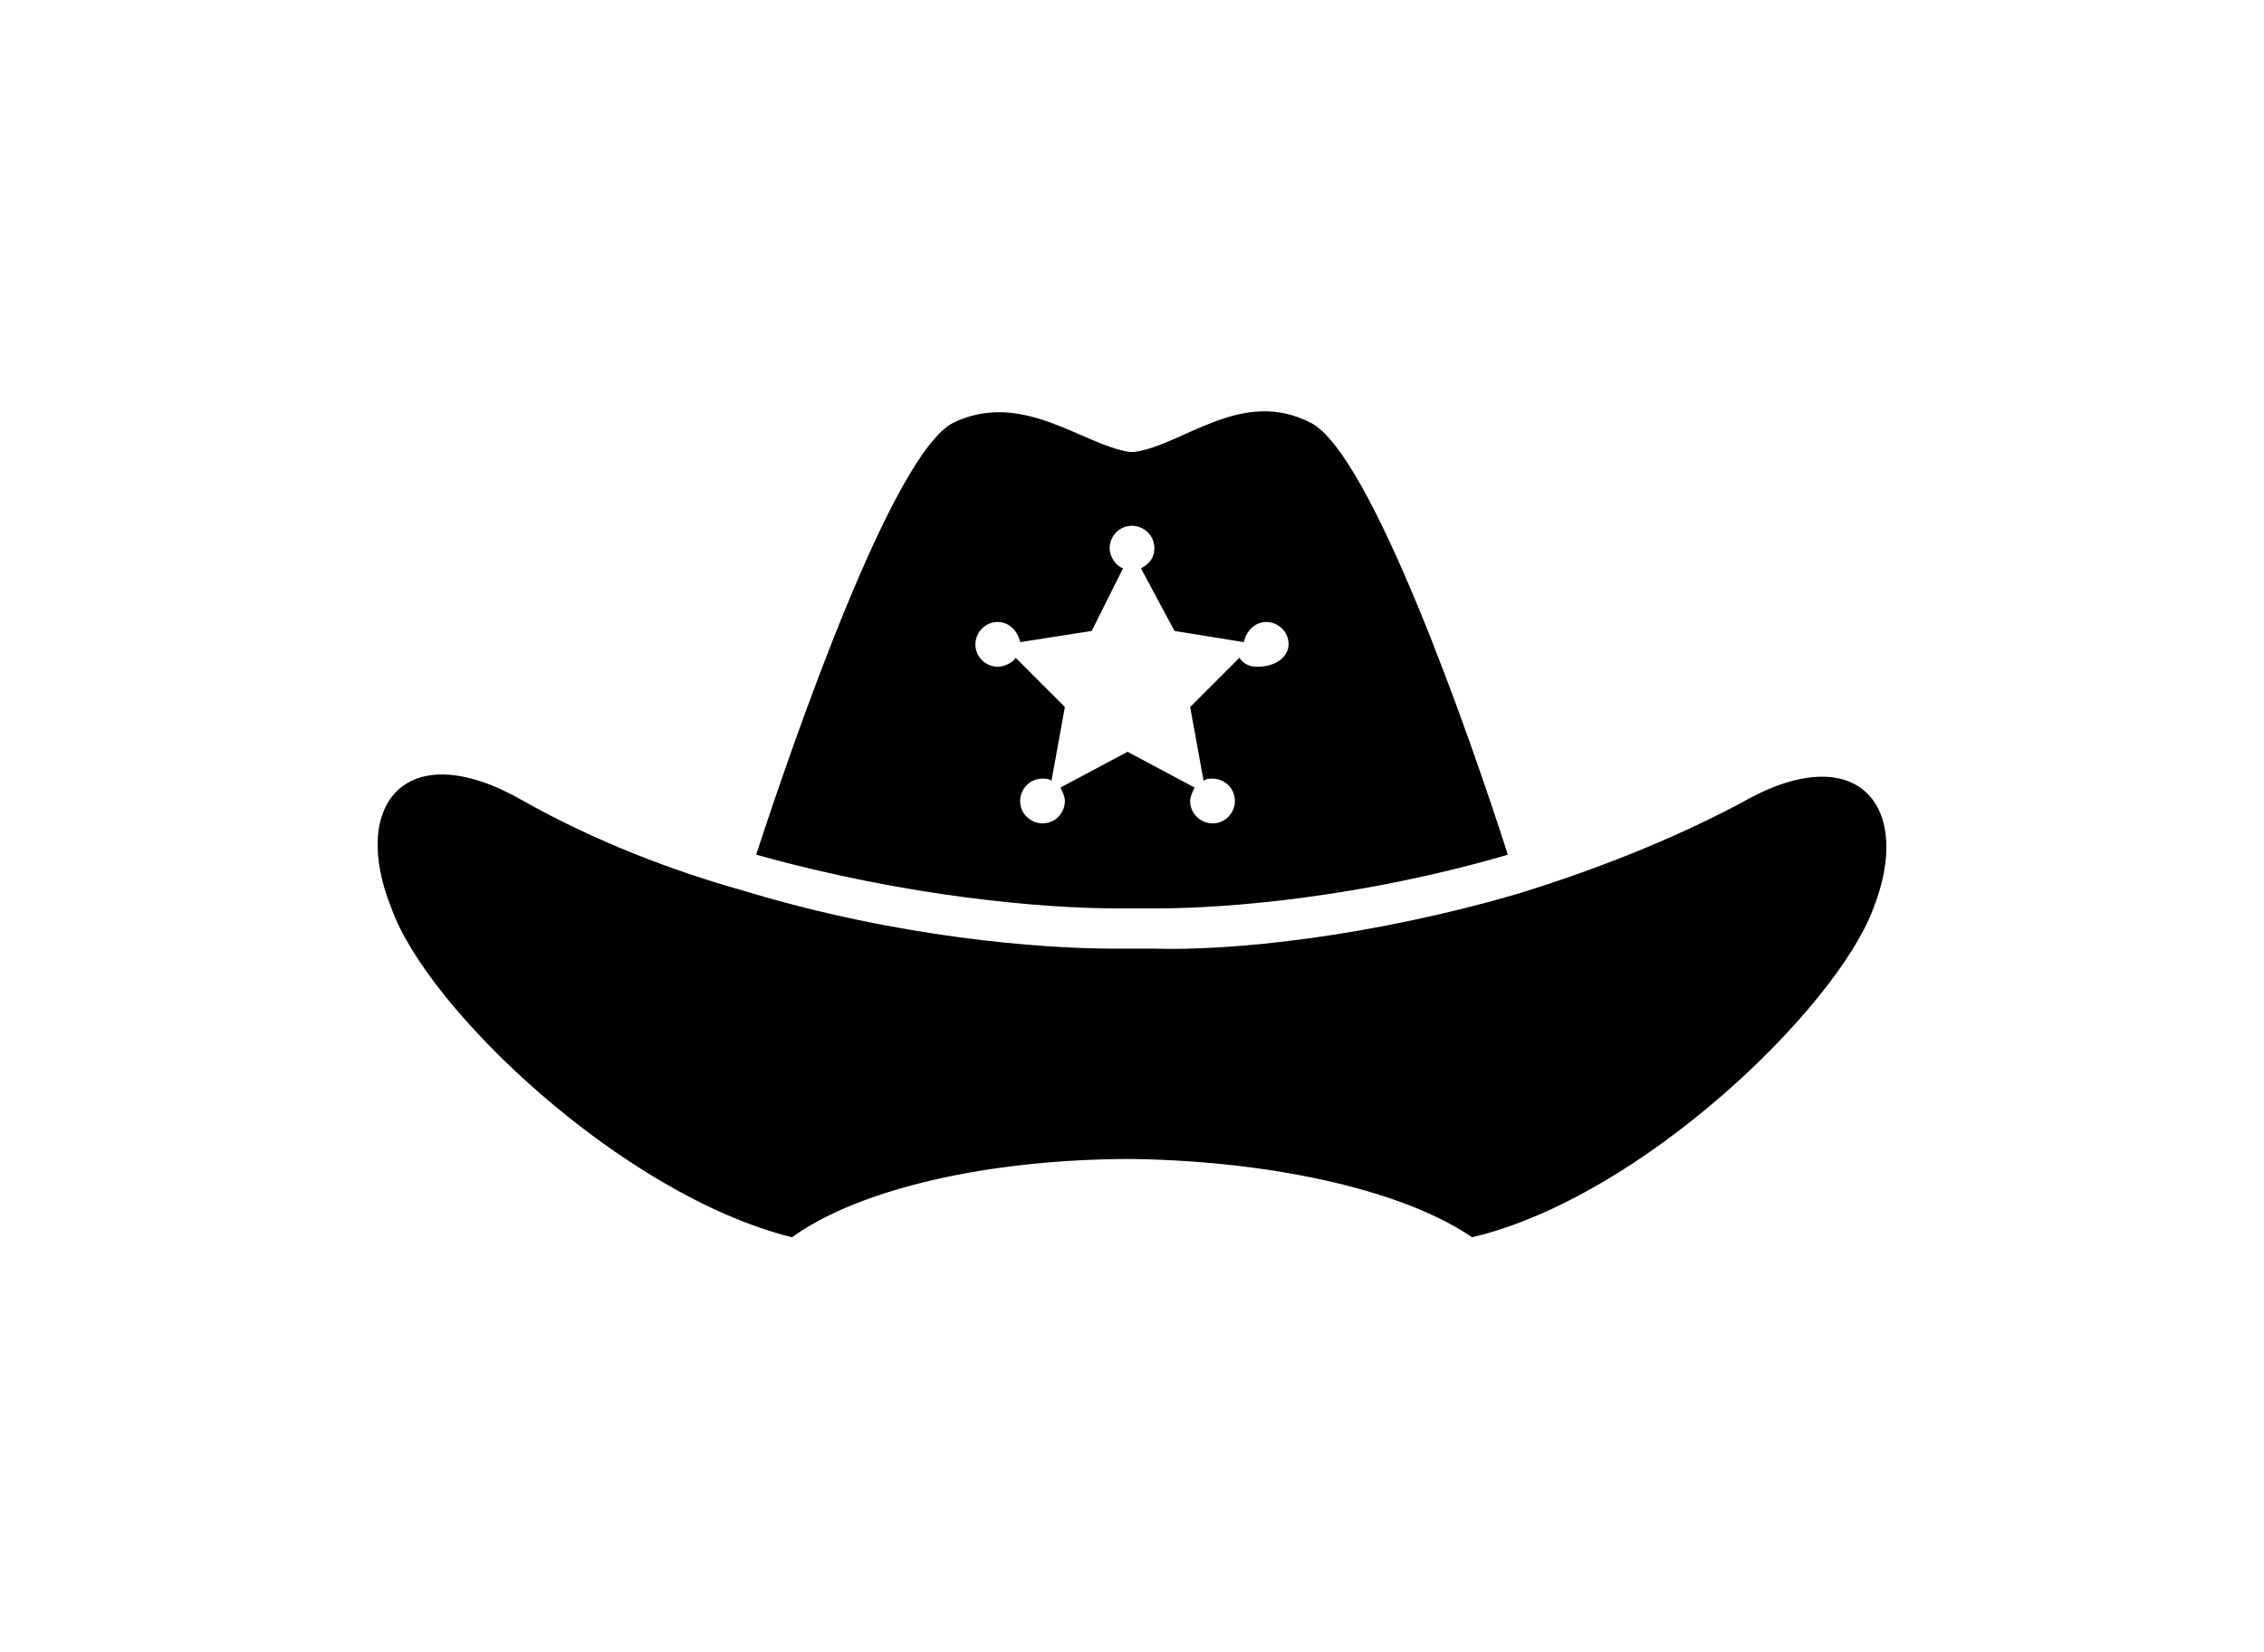
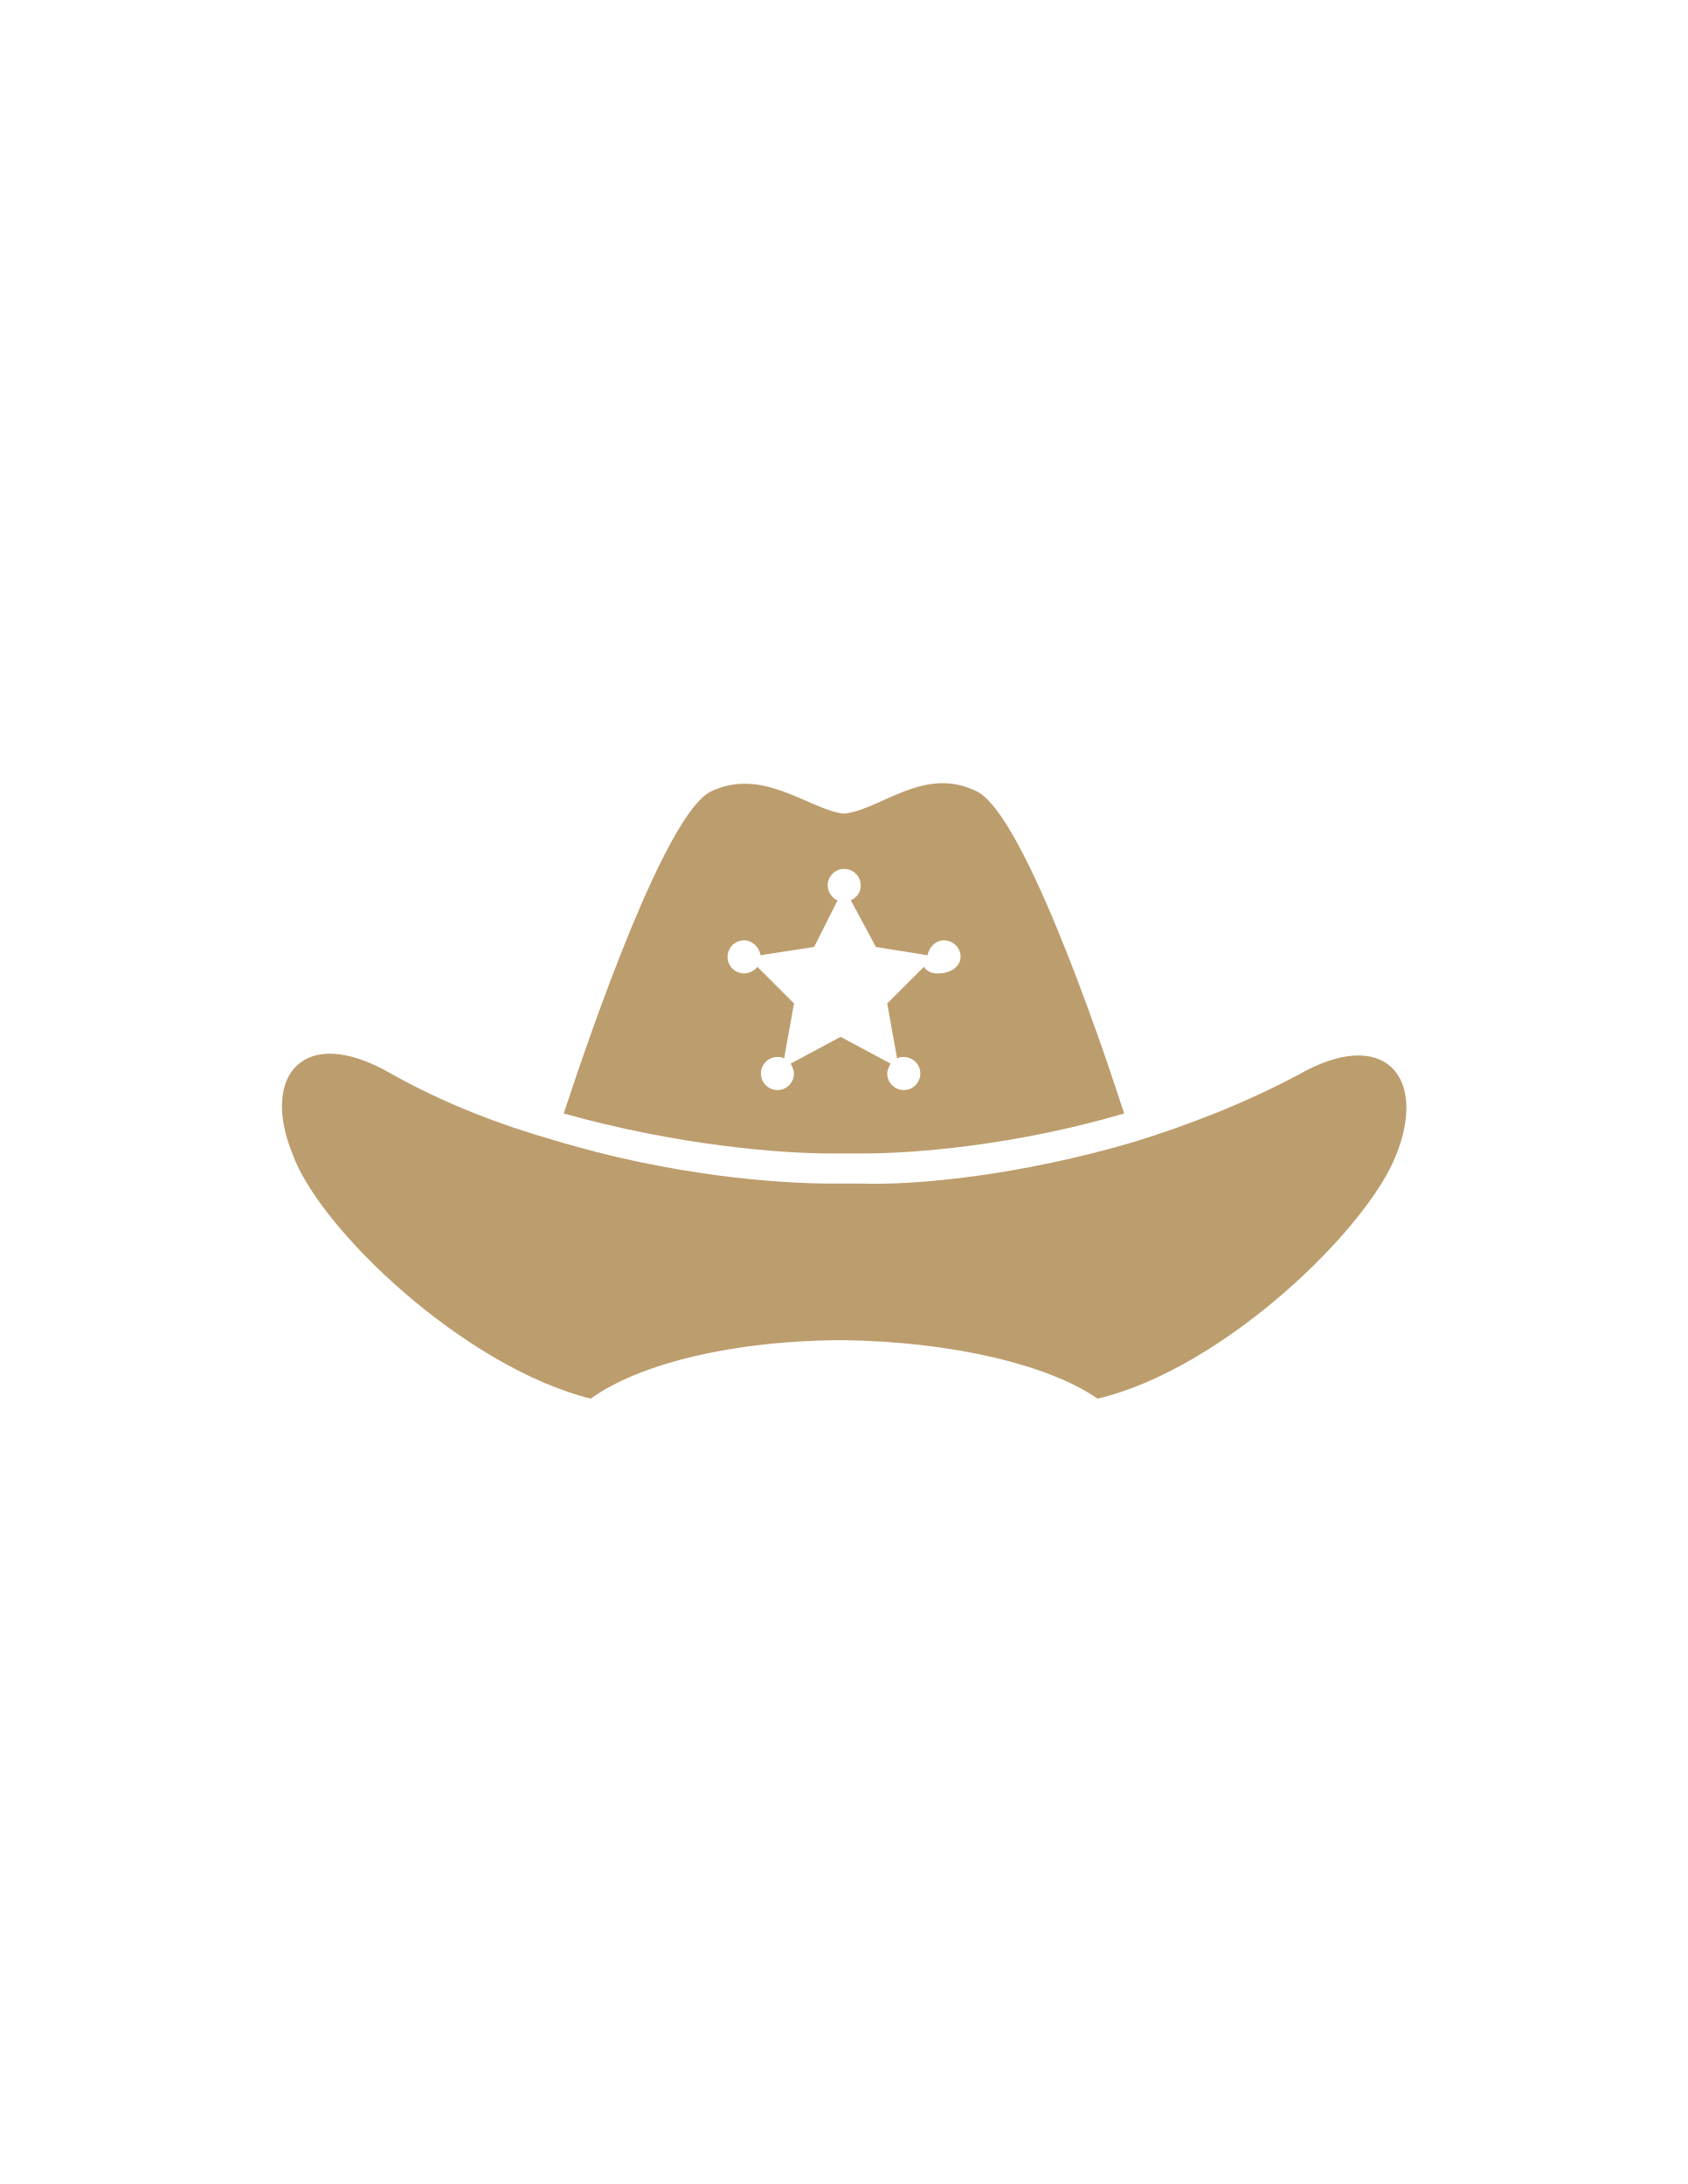
- <svg xmlns="http://www.w3.org/2000/svg" version="1.1" id="Layer_1" x="0px" y="0px" viewBox="0 0 101.2 73.8" style="enable-background:new 0 0 101.2 73.8;" xml:space="preserve">
+ <svg xmlns="http://www.w3.org/2000/svg" version="1.1" id="Layer_1" x="0px" y="0px" viewBox="0 0 612 792" style="enable-background:new 0 0 612 792;" xml:space="preserve">
+   <style type="text/css">
+ 	.st0{fill:#BC9D6D;}
+ </style>
  <g>
-     <path d="M68,39.9C68,39.9,68,39.9,68,39.9c3.2-1,6.6-2.3,9.8-4c5.2-3,7.8,0.1,5.9,4.8C82,45.1,73.4,53.5,65.8,55.3   c-2.9-2-8.6-3.4-15.2-3.5c-6.6,0-12.3,1.4-15.2,3.5c-7.6-1.9-16.3-10.2-17.9-14.7c-1.9-4.7,0.7-7.8,5.9-4.8c3.2,1.8,6.6,3.1,9.8,4   c6.9,2.1,13.3,2.6,16.6,2.6l1.8,0C55,42.5,61.2,41.9,68,39.9z" />
+     <path class="st0" d="M411.2,414.1L411.2,414.1c19.4-6,39.9-13.9,59.3-24.2c31.4-18.1,47.2,0.6,35.7,29   c-10.3,26.6-62.3,77.4-108.2,88.3c-17.5-12.1-52-20.6-91.9-21.2c-39.9,0-74.4,8.5-91.9,21.2c-46-11.5-98.6-61.7-108.2-88.9   c-11.5-28.4,4.2-47.2,35.7-29c19.4,10.9,39.9,18.7,59.3,24.2c41.7,12.7,80.4,15.7,100.4,15.7H312   C332.6,429.9,370.1,426.2,411.2,414.1z" />
    <g id="XMLID_1_">
-       <path d="M58.6,18.9c2.7,1.4,7.1,14,8.8,19.3c-6.5,1.9-12.5,2.4-15.7,2.4l-1.8,0c-3.2,0-9.3-0.5-16.1-2.4    c1.7-5.2,6.1-17.9,8.8-19.3c3.1-1.5,5.8,1,7.9,1.3h-0.4c0.2,0,0.3,0,0.5,0c0.2,0,0.4,0,0.5,0h-0.4C52.9,19.9,55.5,17.3,58.6,18.9z     M57.6,28.8c0-0.6-0.5-1-1-1c-0.5,0-0.9,0.4-1,0.9l-3.1-0.5L51,25.4c0.4-0.2,0.6-0.5,0.6-0.9c0-0.6-0.5-1-1-1c-0.6,0-1,0.5-1,1    c0,0.4,0.3,0.8,0.6,0.9l-1.4,2.8l-3.2,0.5c-0.1-0.5-0.5-0.9-1-0.9c-0.6,0-1,0.5-1,1c0,0.6,0.5,1,1,1c0.3,0,0.7-0.2,0.8-0.4    l2.2,2.2l-0.6,3.3c-0.1-0.1-0.3-0.1-0.4-0.1c-0.6,0-1,0.5-1,1c0,0.6,0.5,1,1,1c0.6,0,1-0.5,1-1c0-0.2-0.1-0.4-0.2-0.6l3-1.6l3,1.6    c-0.1,0.2-0.2,0.4-0.2,0.6c0,0.6,0.5,1,1,1c0.6,0,1-0.5,1-1c0-0.6-0.5-1-1-1c-0.1,0-0.3,0-0.4,0.1l-0.6-3.3l2.2-2.2    c0.2,0.3,0.5,0.4,0.8,0.4C57.1,29.8,57.6,29.3,57.6,28.8z" />
+       <path class="st0" d="M354.4,287.1c16.3,8.5,42.9,84.7,53.2,116.7c-39.3,11.5-75.6,14.5-94.9,14.5h-10.9c-19.4,0-56.2-3-97.4-14.5    c10.3-31.4,36.9-108.2,53.2-116.7c18.7-9.1,35.1,6,47.8,7.9H303c1.2,0,1.8,0,3,0c1.2,0,2.4,0,3,0h-2.4    C319.9,293.2,335.6,277.5,354.4,287.1z M348.3,347c0-3.6-3-6-6-6s-5.4,2.4-6,5.4l-18.7-3l-9.1-16.9c2.4-1.2,3.6-3,3.6-5.4    c0-3.6-3-6-6-6c-3.6,0-6,3-6,6c0,2.4,1.8,4.8,3.6,5.4l-8.5,16.9l-19.4,3c-0.6-3-3-5.4-6-5.4c-3.6,0-6,3-6,6c0,3.6,3,6,6,6    c1.8,0,4.2-1.2,4.8-2.4l13.3,13.3l-3.6,20c-0.6-0.6-1.8-0.6-2.4-0.6c-3.6,0-6,3-6,6c0,3.6,3,6,6,6c3.6,0,6-3,6-6    c0-1.2-0.6-2.4-1.2-3.6l18.1-9.7l18.1,9.7c-0.6,1.2-1.2,2.4-1.2,3.6c0,3.6,3,6,6,6c3.6,0,6-3,6-6c0-3.6-3-6-6-6    c-0.6,0-1.8,0-2.4,0.6l-3.6-20l13.3-13.3c1.2,1.8,3,2.4,4.8,2.4C345.3,353.1,348.3,350,348.3,347z" />
    </g>
  </g>
-   <g>
- </g>
-   <g>
- </g>
-   <g>
- </g>
-   <g>
- </g>
-   <g>
- </g>
-   <g>
- </g>
</svg>
